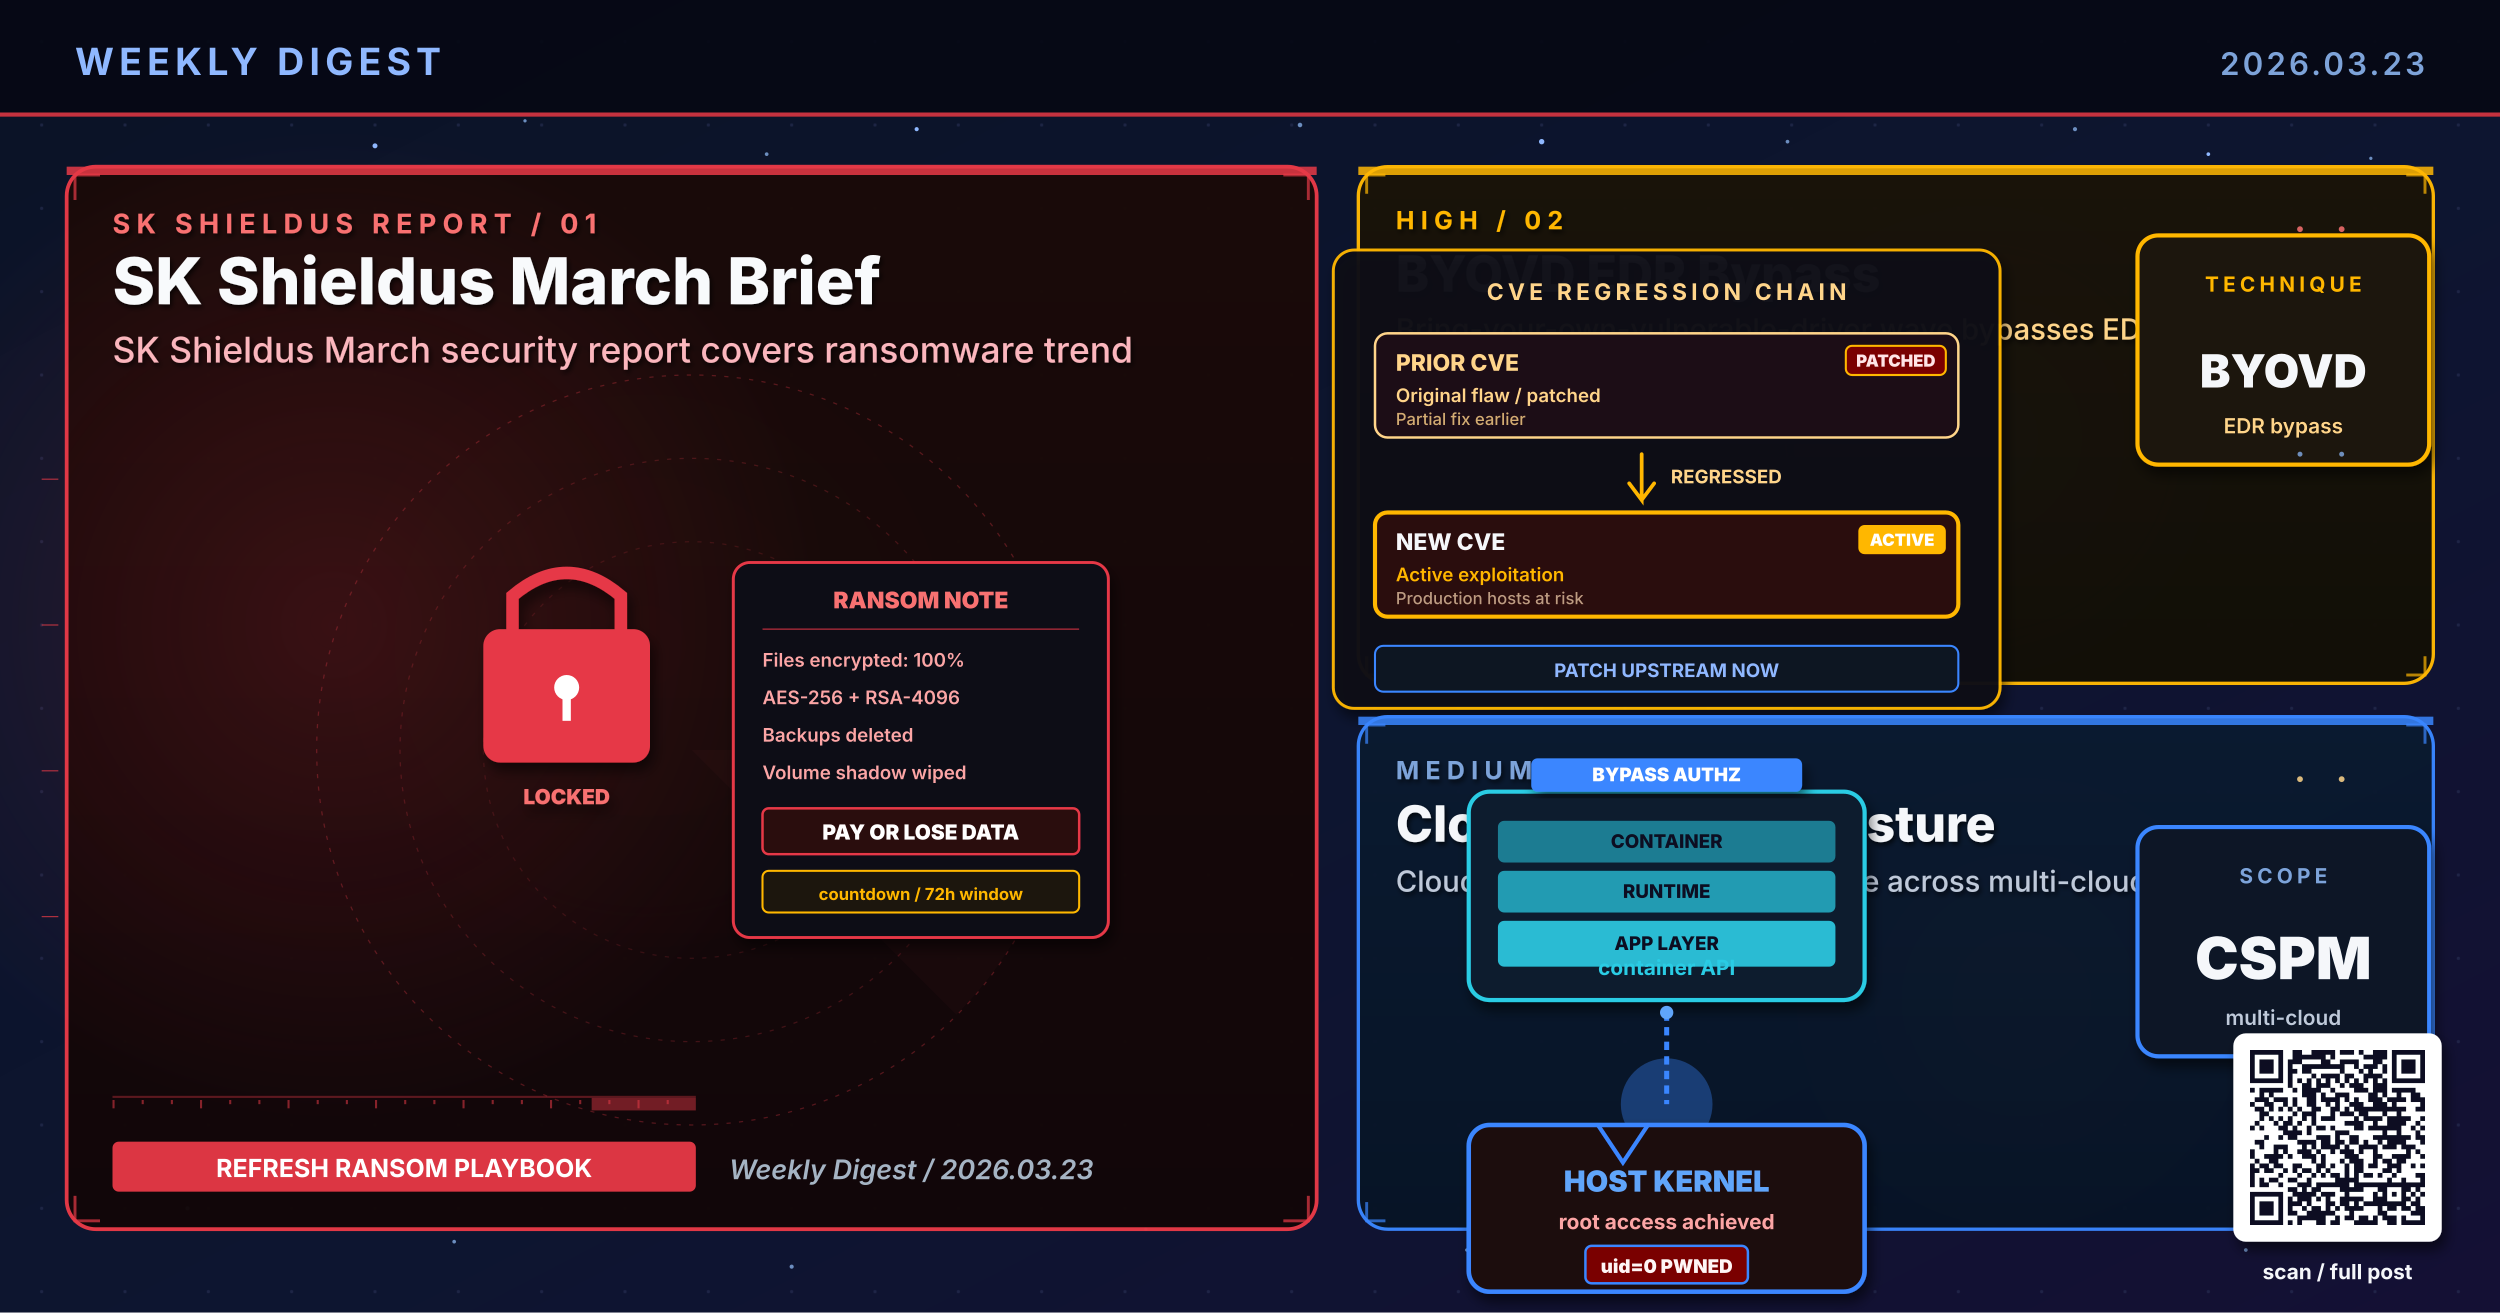
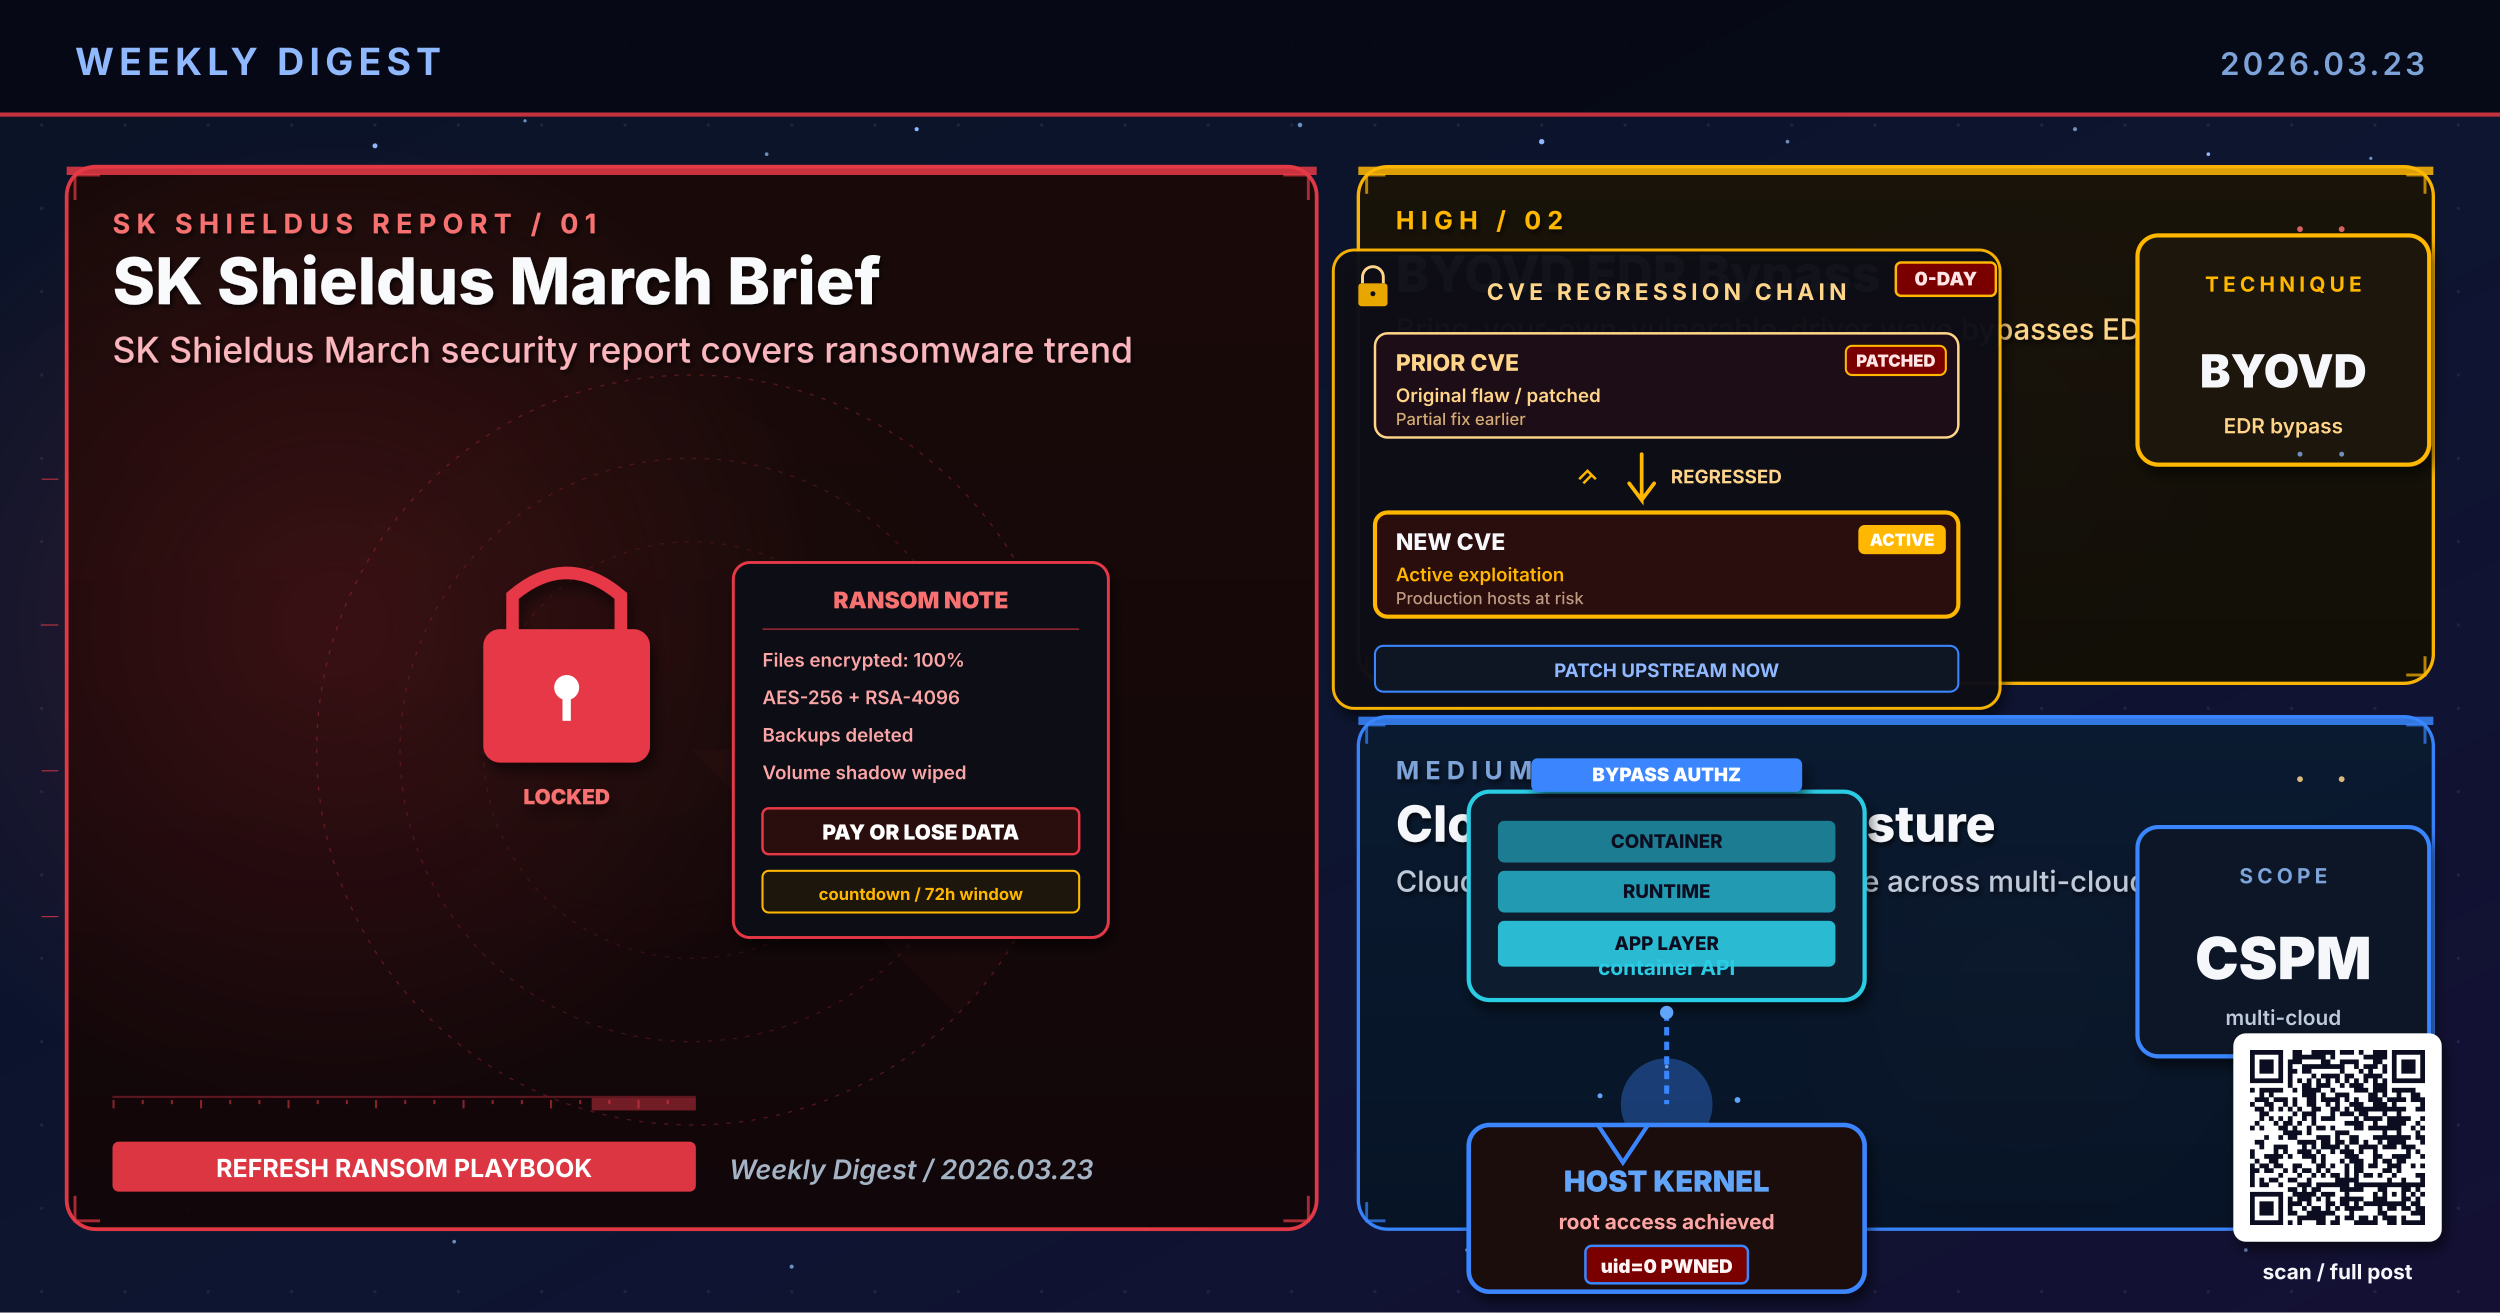
<svg xmlns="http://www.w3.org/2000/svg" viewBox="0 0 1200 630" width="1200" height="630" role="img" aria-label="Weekly digest cover 2026.03.23: SK Shieldus March Brief, BYOVD EDR Bypass, Cloud Workload Posture">
  <defs>
    <linearGradient id="bgSpread" x1="0%" y1="0%" x2="100%" y2="100%">
      <stop offset="0%" stop-color="#0B1326" />
      <stop offset="55%" stop-color="#0D1530" />
      <stop offset="100%" stop-color="#141034" />
    </linearGradient>
    <linearGradient id="heroPanel" x1="0%" y1="0%" x2="0%" y2="100%">
      <stop offset="0%" stop-color="#1A0A08" />
      <stop offset="100%" stop-color="#110608" />
    </linearGradient>
    <linearGradient id="heroPanelBlue" x1="0%" y1="0%" x2="0%" y2="100%">
      <stop offset="0%" stop-color="#0A1A30" />
      <stop offset="100%" stop-color="#071426" />
    </linearGradient>
    <linearGradient id="heroPanelAmber" x1="0%" y1="0%" x2="0%" y2="100%">
      <stop offset="0%" stop-color="#1A1208" />
      <stop offset="100%" stop-color="#120E06" />
    </linearGradient>
    <linearGradient id="heroPanelGreen" x1="0%" y1="0%" x2="0%" y2="100%">
      <stop offset="0%" stop-color="#08160E" />
      <stop offset="100%" stop-color="#04100A" />
    </linearGradient>
    <linearGradient id="heroPanelPurple" x1="0%" y1="0%" x2="0%" y2="100%">
      <stop offset="0%" stop-color="#110629" />
      <stop offset="100%" stop-color="#0A0418" />
    </linearGradient>
    <radialGradient id="hotRed" cx="50%" cy="50%" r="50%">
      <stop offset="0%" stop-color="#E63946" stop-opacity="0.6" />
      <stop offset="100%" stop-color="#E63946" stop-opacity="0" />
    </radialGradient>
    <radialGradient id="hotBlue" cx="50%" cy="50%" r="50%">
      <stop offset="0%" stop-color="#3A86FF" stop-opacity="0.5" />
      <stop offset="100%" stop-color="#3A86FF" stop-opacity="0" />
    </radialGradient>
    <radialGradient id="hotAmber" cx="50%" cy="50%" r="50%">
      <stop offset="0%" stop-color="#FFB703" stop-opacity="0.45" />
      <stop offset="100%" stop-color="#FFB703" stop-opacity="0" />
    </radialGradient>
    <radialGradient id="hotGreen" cx="50%" cy="50%" r="50%">
      <stop offset="0%" stop-color="#4ADE80" stop-opacity="0.45" />
      <stop offset="100%" stop-color="#4ADE80" stop-opacity="0" />
    </radialGradient>
    <radialGradient id="hotPurple" cx="50%" cy="50%" r="50%">
      <stop offset="0%" stop-color="#A78BFA" stop-opacity="0.45" />
      <stop offset="100%" stop-color="#A78BFA" stop-opacity="0" />
    </radialGradient>
    <pattern id="envGrid" x="0" y="0" width="40" height="40" patternUnits="userSpaceOnUse">
      <circle cx="20" cy="20" r="0.8" fill="#2A3256" opacity="0.55" />
    </pattern>
    <filter id="softShadow" x="-10%" y="-10%" width="130%" height="130%">
      <feGaussianBlur in="SourceAlpha" stdDeviation="3" />
      <feOffset dx="2" dy="4" />
      <feComponentTransfer>
        <feFuncA type="linear" slope="0.55" />
      </feComponentTransfer>
      <feMerge>
        <feMergeNode />
        <feMergeNode in="SourceGraphic" />
      </feMerge>
    </filter>
    <filter id="textShadow" x="-10%" y="-10%" width="130%" height="130%">
      <feGaussianBlur in="SourceAlpha" stdDeviation="1.2" />
      <feOffset dx="1" dy="1.5" />
      <feComponentTransfer>
        <feFuncA type="linear" slope="0.7" />
      </feComponentTransfer>
      <feMerge>
        <feMergeNode />
        <feMergeNode in="SourceGraphic" />
      </feMerge>
    </filter>
  </defs>
  <rect width="1200" height="630" fill="url(#bgSpread)" />
  <rect width="1200" height="630" fill="url(#envGrid)" />
  <circle cx="310" cy="310" r="160" fill="url(#hotRed)">
    <animate attributeName="opacity" values="0.6;1;0.6" dur="5.8s" repeatCount="indefinite" />
  </circle>
  <circle cx="950" cy="210" r="120" fill="url(#hotBlue)">
    <animate attributeName="opacity" values="0.45;0.85;0.45" dur="6.4s" repeatCount="indefinite" />
  </circle>
  <circle cx="970" cy="480" r="110" fill="url(#hotAmber)">
    <animate attributeName="opacity" values="0.4;0.75;0.4" dur="7.1s" repeatCount="indefinite" />
  </circle>
  <g fill="#8FB8FF">
    <circle cx="180" cy="70" r="1.2">
      <animate attributeName="opacity" values="0.2;1;0.2" dur="3.4s" repeatCount="indefinite" />
    </circle>
    <circle cx="440" cy="62" r="1">
      <animate attributeName="opacity" values="0.2;0.9;0.2" dur="4.2s" repeatCount="indefinite" />
    </circle>
    <circle cx="740" cy="68" r="1.3">
      <animate attributeName="opacity" values="0.25;1;0.25" dur="3.9s" repeatCount="indefinite" />
    </circle>
    <circle cx="1060" cy="74" r="0.9">
      <animate attributeName="opacity" values="0.2;0.85;0.2" dur="5.1s" repeatCount="indefinite" />
    </circle>
    <circle cx="90" cy="580" r="1">
      <animate attributeName="opacity" values="0.15;0.8;0.15" dur="4.7s" repeatCount="indefinite" />
    </circle>
    <circle cx="550" cy="590" r="0.8">
      <animate attributeName="opacity" values="0.2;0.75;0.2" dur="3.6s" begin="0.5s" repeatCount="indefinite" />
    </circle>
  </g>
  <g fill="#7DA3D9" opacity="0.85">
    <circle cx="252" cy="58" r="0.8">
      <animate attributeName="opacity" values="0.15;0.7;0.15" dur="4.3s" repeatCount="indefinite" />
    </circle>
    <circle cx="368" cy="74" r="0.9">
      <animate attributeName="opacity" values="0.2;0.85;0.2" dur="3.8s" begin="0.4s" repeatCount="indefinite" />
    </circle>
    <circle cx="624" cy="60" r="1.1">
      <animate attributeName="opacity" values="0.25;0.95;0.25" dur="4.5s" repeatCount="indefinite" />
    </circle>
    <circle cx="858" cy="68" r="0.9">
      <animate attributeName="opacity" values="0.2;0.8;0.2" dur="3.6s" begin="0.6s" repeatCount="indefinite" />
    </circle>
    <circle cx="996" cy="62" r="1.0">
      <animate attributeName="opacity" values="0.2;0.9;0.2" dur="4.0s" begin="0.2s" repeatCount="indefinite" />
    </circle>
    <circle cx="1138" cy="76" r="0.8">
      <animate attributeName="opacity" values="0.15;0.7;0.15" dur="5.2s" begin="0.5s" repeatCount="indefinite" />
    </circle>
    <circle cx="218" cy="596" r="0.9">
      <animate attributeName="opacity" values="0.18;0.75;0.18" dur="4.6s" begin="0.3s" repeatCount="indefinite" />
    </circle>
    <circle cx="380" cy="608" r="1.0">
      <animate attributeName="opacity" values="0.2;0.85;0.2" dur="3.9s" begin="0.7s" repeatCount="indefinite" />
    </circle>
    <circle cx="704" cy="600" r="0.8">
      <animate attributeName="opacity" values="0.18;0.7;0.18" dur="4.2s" begin="0.4s" repeatCount="indefinite" />
    </circle>
    <circle cx="892" cy="608" r="1.1">
      <animate attributeName="opacity" values="0.22;0.9;0.22" dur="4.7s" begin="0.6s" repeatCount="indefinite" />
    </circle>
    <circle cx="1078" cy="600" r="0.9">
      <animate attributeName="opacity" values="0.2;0.85;0.2" dur="3.6s" begin="0.8s" repeatCount="indefinite" />
    </circle>
  </g>
  <rect x="0" y="0" width="1200" height="56" fill="#050813" opacity="0.92" />
  <text x="36" y="36" font-family="Inter, Helvetica, Arial, sans-serif" font-size="18" font-weight="700" fill="#8FB8FF" letter-spacing="2.5">WEEKLY DIGEST</text>
  <text x="1164" y="36" font-family="Inter, Helvetica, Arial, sans-serif" font-size="15" font-weight="600" fill="#7DA3D9" letter-spacing="1.5" text-anchor="end">2026.03.23</text>
  <rect x="0" y="54" width="1200" height="2" fill="#E63946" opacity="0.85">
    <animate attributeName="opacity" values="0.4;1;0.4" dur="4.8s" repeatCount="indefinite" />
  </rect>
  <rect x="32" y="80" width="600" height="510" rx="14" ry="14" fill="url(#heroPanel)" stroke="#E63946" stroke-width="1.8" opacity="0.98" />
  <circle cx="160" cy="300" r="240" fill="url(#hotRed)" opacity="0.28" />
  <rect x="32" y="80" width="600" height="4" fill="#E63946" opacity="0.85">
    <animate attributeName="opacity" values="0.5;1;0.5" dur="3.4s" repeatCount="indefinite" />
  </rect>
  <g filter="url(#textShadow)">
    <text x="54" y="112" font-family="Inter, Helvetica, Arial, sans-serif" font-size="13" font-weight="700" fill="#F87171" letter-spacing="3">SK SHIELDUS REPORT  /  01</text>
    <text x="54" y="146" font-family="Inter, Helvetica, Arial, sans-serif" font-size="31" font-weight="800" fill="#F8FAFC">SK Shieldus March Brief</text>
    <text x="54" y="174" font-family="Inter, Helvetica, Arial, sans-serif" font-size="17" font-weight="500" fill="#FBB6BD">SK Shieldus March security report covers ransomware trend</text>
  </g>
  <g transform="translate(332,360)" opacity="0.32">
    <circle r="180" fill="none" stroke="#E63946" stroke-width="0.6" stroke-dasharray="2 4" />
    <circle r="140" fill="none" stroke="#E63946" stroke-width="0.6" stroke-dasharray="2 4" opacity="0.7" />
    <circle r="100" fill="none" stroke="#E63946" stroke-width="0.6" stroke-dasharray="2 4" opacity="0.5" />
    <g>
      <path d="M0 0 L180 0 A180 180 0 0 1 127 127 Z" fill="#E63946" opacity="0.10" />
      <animateTransform attributeName="transform" type="rotate" from="0" to="360" dur="14s" repeatCount="indefinite" />
    </g>
  </g>
  <g stroke="#E63946" stroke-width="1.4" fill="none" opacity="0.7">
    <path d="M36 96 L36 84 L48 84" />
    <path d="M616 84 L628 84 L628 96" />
    <path d="M36 574 L36 586 L48 586" />
    <path d="M616 586 L628 586 L628 574" />
  </g>
  <g>
    <rect x="54" y="526" width="280" height="1" fill="#E63946" opacity="0.35" />
    <rect x="54" y="528" width="1" height="4" fill="#E63946" opacity="0.55" />
    <rect x="68" y="528" width="1" height="2" fill="#E63946" opacity="0.55" />
    <rect x="82" y="528" width="1" height="2" fill="#E63946" opacity="0.55" />
    <rect x="96" y="528" width="1" height="4" fill="#E63946" opacity="0.55" />
    <rect x="110" y="528" width="1" height="2" fill="#E63946" opacity="0.55" />
    <rect x="124" y="528" width="1" height="2" fill="#E63946" opacity="0.55" />
    <rect x="138" y="528" width="1" height="4" fill="#E63946" opacity="0.55" />
    <rect x="152" y="528" width="1" height="2" fill="#E63946" opacity="0.55" />
    <rect x="166" y="528" width="1" height="2" fill="#E63946" opacity="0.55" />
    <rect x="180" y="528" width="1" height="4" fill="#E63946" opacity="0.55" />
    <rect x="194" y="528" width="1" height="2" fill="#E63946" opacity="0.55" />
    <rect x="208" y="528" width="1" height="2" fill="#E63946" opacity="0.55" />
    <rect x="222" y="528" width="1" height="4" fill="#E63946" opacity="0.55" />
    <rect x="236" y="528" width="1" height="2" fill="#E63946" opacity="0.55" />
    <rect x="250" y="528" width="1" height="2" fill="#E63946" opacity="0.55" />
    <rect x="264" y="528" width="1" height="4" fill="#E63946" opacity="0.55" />
    <rect x="278" y="528" width="1" height="2" fill="#E63946" opacity="0.55" />
    <rect x="292" y="528" width="1" height="2" fill="#E63946" opacity="0.55" />
    <rect x="306" y="528" width="1" height="4" fill="#E63946" opacity="0.55" />
    <rect x="320" y="528" width="1" height="2" fill="#E63946" opacity="0.55" />
    <rect x="284" y="527" width="50" height="6" fill="#E63946" opacity="0.45">
      <animate attributeName="x" values="54;284;54" dur="6.4s" repeatCount="indefinite" />
      <animate attributeName="opacity" values="0.2;0.7;0.2" dur="6.4s" repeatCount="indefinite" />
    </rect>
  </g>
  <g transform="translate(332,360)">
    <g transform="translate(-100,-90)" filter="url(#softShadow)">
      <rect x="0" y="32" width="80" height="64" rx="8" fill="#E63946" />
      <path d="M14 32 L14 16 Q40 -6 66 16 L66 32" stroke="#E63946" stroke-width="6" fill="none" stroke-linecap="round" />
      <circle cx="40" cy="60" r="6" fill="#FFFFFF" />
      <rect x="38" y="62" width="4" height="14" fill="#FFFFFF" />
      <text x="40" y="116" text-anchor="middle" font-family="Inter, monospace" font-size="10" font-weight="900" fill="#F87171">LOCKED</text>
    </g>
    <g transform="translate(20,-90)" filter="url(#softShadow)">
      <rect x="0" y="0" width="180" height="180" rx="8" fill="#0A0C16" stroke="#E63946" stroke-width="1.4" />
      <text x="90" y="22" text-anchor="middle" font-family="Inter, monospace" font-size="11" font-weight="900" fill="#F87171">RANSOM NOTE</text>
      <line x1="14" y1="32" x2="166" y2="32" stroke="#E63946" stroke-width="0.8" opacity="0.6" />
      <g font-family="Inter, monospace" font-size="9" font-weight="600" fill="#FCA5A5">
        <text x="14" y="50">Files encrypted: 100%</text>
        <text x="14" y="68">AES-256 + RSA-4096</text>
        <text x="14" y="86">Backups deleted</text>
        <text x="14" y="104">Volume shadow wiped</text>
      </g>
      <rect x="14" y="118" width="152" height="22" rx="3" fill="#2A0808" stroke="#E63946" stroke-width="1.2">
        <animate attributeName="stroke-opacity" values="0.6;1;0.6" dur="1.6s" repeatCount="indefinite" />
      </rect>
      <text x="90" y="133" text-anchor="middle" font-family="Inter, monospace" font-size="10" font-weight="900" fill="#FFFFFF">PAY OR LOSE DATA</text>
      <g transform="translate(14,148)" font-family="Inter, monospace" font-size="8" font-weight="700" fill="#FFB703">
        <rect x="0" y="0" width="152" height="20" rx="3" fill="#1A1208" stroke="#FFB703" stroke-width="1" />
        <text x="76" y="14" text-anchor="middle">countdown  /  72h window</text>
      </g>
    </g>
  </g>
  <g transform="translate(54,548)">
    <rect x="0" y="0" width="280" height="24" rx="3" fill="#E63946" opacity="0.95" />
    <text x="140" y="17" text-anchor="middle" font-family="Inter, Helvetica, Arial, sans-serif" font-size="12" font-weight="700" fill="#FFFFFF">REFRESH RANSOM PLAYBOOK</text>
  </g>
  <text x="350" y="566" font-family="Inter, Helvetica, Arial, sans-serif" font-size="13" font-weight="600" fill="#A5B4C4" font-style="italic">Weekly Digest  /  2026.03.23</text>
  <rect x="652" y="80" width="516" height="248" rx="14" ry="14" fill="url(#heroPanelAmber)" stroke="#FFB703" stroke-width="1.6" opacity="0.97" />
  <rect x="652" y="80" width="516" height="4" fill="#FFB703" opacity="0.85">
    <animate attributeName="opacity" values="0.5;1;0.5" dur="4.2s" repeatCount="indefinite" />
  </rect>
  <g filter="url(#textShadow)">
    <text x="670" y="110" font-family="Inter, Helvetica, Arial, sans-serif" font-size="12" font-weight="700" fill="#FFB703" letter-spacing="3">HIGH  /  02</text>
    <text x="670" y="140" font-family="Inter, Helvetica, Arial, sans-serif" font-size="24" font-weight="800" fill="#F5F7FA">BYOVD EDR Bypass</text>
    <text x="670" y="163" font-family="Inter, Helvetica, Arial, sans-serif" font-size="14" font-weight="500" fill="#FFD58A">Bring-your-own-vulnerable-driver wave bypasses EDR</text>
  </g>
  <g stroke="#FFB703" stroke-width="1.4" fill="none" opacity="0.7">
    <path d="M656 93 L656 84 L665 84" />
    <path d="M1155 84 L1164 84 L1164 93" />
    <path d="M656 315 L656 324 L665 324" />
    <path d="M1155 324 L1164 324 L1164 315" />
  </g>
  <g transform="translate(800,230)" filter="url(#softShadow)">
    <rect x="-160" y="-110" width="320" height="220" rx="10" fill="#0A0C16" stroke="#FFB703" stroke-width="1.4" opacity="0.95" />
+     <g transform="translate(-148,-100)">
+       <rect x="0" y="6" width="14" height="11" rx="1.5" fill="#FFB703" opacity="0.9" />
+       <path d="M2 6 L2 3 A5 5 0 0 1 12 3 L12 6" stroke="#FFD58A" stroke-width="1.4" fill="none" />
+       <circle cx="7" cy="11" r="1.2" fill="#0A0C16" />
+     </g>
+     <g transform="translate(110,-104)">
+       <rect x="0" y="0" width="48" height="16" rx="2.5" fill="#7A0000" stroke="#FFB703" stroke-width="1.2">
+         <animate attributeName="opacity" values="0.7;1;0.7" dur="1.4s" repeatCount="indefinite" />
+       </rect>
+       <text x="24" y="11" text-anchor="middle" font-family="Inter, monospace" font-size="9" font-weight="900" fill="#FFE4E6">0-DAY</text>
+     </g>
    <text x="0" y="-86" text-anchor="middle" font-family="Inter, Helvetica, Arial, sans-serif" font-size="11" font-weight="700" fill="#FFD58A" letter-spacing="2">CVE REGRESSION CHAIN</text>
    <g transform="translate(-140,-70)">
      <rect x="0" y="0" width="280" height="50" rx="6" fill="#1E0A14" stroke="#FFD58A" stroke-width="1.2" />
      <text x="10" y="18" font-family="Inter, monospace" font-size="11" font-weight="800" fill="#FFD58A">PRIOR CVE</text>
      <text x="10" y="33" font-family="Inter, monospace" font-size="9" font-weight="600" fill="#FFD58A">Original flaw  /  patched</text>
      <text x="10" y="44" font-family="Inter, monospace" font-size="8" font-weight="500" fill="#FFD58A" opacity="0.8">Partial fix earlier</text>
      <rect x="226" y="6" width="48" height="14" rx="3" fill="#7A0000" stroke="#FFB703" stroke-width="1">
        <animate attributeName="opacity" values="0.7;1;0.7" dur="1.6s" repeatCount="indefinite" />
      </rect>
      <text x="250" y="16" text-anchor="middle" font-family="Inter, monospace" font-size="8" font-weight="900" fill="#FFE4E6">PATCHED</text>
    </g>
    <g transform="translate(-12,-12)">
      <path d="M0 0 L0 22 L-6 14 M0 22 L6 14" stroke="#FFB703" stroke-width="1.8" fill="none" stroke-linecap="round" />
      <text x="14" y="14" font-family="Inter, monospace" font-size="9" font-weight="700" fill="#FFD58A">REGRESSED</text>
+       <g transform="translate(-30,8)" stroke="#FFB703" stroke-width="1.2" fill="none">
+         <path d="M0 4 L4 0 L8 4 M2 6 L6 2">
+           <animate attributeName="stroke-opacity" values="0.4;1;0.4" dur="1.6s" repeatCount="indefinite" />
+         </path>
+       </g>
    </g>
    <g transform="translate(-140,16)">
      <rect x="0" y="0" width="280" height="50" rx="6" fill="#2A0808" stroke="#FFB703" stroke-width="2">
        <animate attributeName="stroke-opacity" values="0.6;1;0.6" dur="1.8s" repeatCount="indefinite" />
      </rect>
      <text x="10" y="18" font-family="Inter, monospace" font-size="11" font-weight="800" fill="#F5F7FA">NEW CVE</text>
      <text x="10" y="33" font-family="Inter, monospace" font-size="9" font-weight="600" fill="#FFB703">Active exploitation</text>
      <text x="10" y="44" font-family="Inter, monospace" font-size="8" font-weight="500" fill="#E0C0A0" opacity="0.8">Production hosts at risk</text>
      <rect x="232" y="6" width="42" height="14" rx="3" fill="#FFB703">
        <animate attributeName="opacity" values="0.8;1;0.8" dur="1.2s" repeatCount="indefinite" />
      </rect>
      <text x="253" y="16" text-anchor="middle" font-family="Inter, monospace" font-size="8" font-weight="900" fill="#FFFFFF">ACTIVE</text>
    </g>
    <g transform="translate(-140,80)">
      <rect x="0" y="0" width="280" height="22" rx="4" fill="#0E1220" stroke="#3A86FF" stroke-width="1" />
      <text x="140" y="15" text-anchor="middle" font-family="Inter, monospace" font-size="9" font-weight="700" fill="#8FB8FF">PATCH UPSTREAM NOW</text>
    </g>
  </g>
  <g transform="translate(1094,168)" filter="url(#softShadow)">
    <rect x="-68" y="-55" width="140" height="110" rx="10" fill="#1A1208" stroke="#FFB703" stroke-width="2" />
    <text x="2" y="-28" text-anchor="middle" font-family="Inter, Helvetica, Arial, sans-serif" font-size="10" font-weight="700" letter-spacing="2" fill="#FFB703">TECHNIQUE</text>
    <text x="2" y="18" text-anchor="middle" font-family="Inter, Helvetica, Arial, sans-serif" font-size="22" font-weight="900" fill="#F5F7FA">BYOVD</text>
    <text x="2" y="40" text-anchor="middle" font-family="Inter, Helvetica, Arial, sans-serif" font-size="10" font-weight="600" fill="#FFD58A">EDR bypass</text>
  </g>
  <rect x="652" y="344" width="516" height="246" rx="14" ry="14" fill="url(#heroPanelBlue)" stroke="#3A86FF" stroke-width="1.6" opacity="0.97" />
  <rect x="652" y="344" width="516" height="4" fill="#3A86FF" opacity="0.85">
    <animate attributeName="opacity" values="0.5;1;0.5" dur="4.8s" repeatCount="indefinite" />
  </rect>
  <g filter="url(#textShadow)">
    <text x="670" y="374" font-family="Inter, Helvetica, Arial, sans-serif" font-size="12" font-weight="700" fill="#7DA3D9" letter-spacing="3">MEDIUM  /  03</text>
    <text x="670" y="404" font-family="Inter, Helvetica, Arial, sans-serif" font-size="24" font-weight="800" fill="#F5F7FA">Cloud Workload Posture</text>
    <text x="670" y="428" font-family="Inter, Helvetica, Arial, sans-serif" font-size="14" font-weight="500" fill="#BFC9D9">Cloud workload protection posture across multi-cloud</text>
  </g>
  <g stroke="#3A86FF" stroke-width="1.4" fill="none" opacity="0.7">
    <path d="M656 357 L656 348 L665 348" />
    <path d="M1155 348 L1164 348 L1164 357" />
    <path d="M656 577 L656 586 L665 586" />
    <path d="M1155 586 L1164 586 L1164 577" />
  </g>
  <g transform="translate(800,490)">
    <g filter="url(#softShadow)">
      <rect x="-95" y="-110" width="190" height="100" rx="10" fill="#0A1B2E" stroke="#2CCCE4" stroke-width="2" />
      <g transform="translate(-81,-96)" font-family="Inter, monospace" font-size="9" font-weight="800" fill="#0A1020">
        <rect x="0" y="48" width="162" height="22" rx="3" fill="#2CCCE4" opacity="0.9" />
        <rect x="0" y="24" width="162" height="20" rx="3" fill="#2CCCE4" opacity="0.72" />
        <rect x="0" y="0" width="162" height="20" rx="3" fill="#2CCCE4" opacity="0.55" />
        <text x="81" y="62" text-anchor="middle">APP LAYER</text>
        <text x="81" y="37" text-anchor="middle">RUNTIME</text>
        <text x="81" y="13" text-anchor="middle">CONTAINER</text>
      </g>
      <text x="0" y="-22" text-anchor="middle" font-family="Inter, monospace" font-size="10" font-weight="700" fill="#2CCCE4">container API</text>
    </g>
    <g transform="translate(-65,-126)" filter="url(#softShadow)">
      <rect x="0" y="0" width="130" height="16" rx="3" fill="#3A86FF">
        <animate attributeName="opacity" values="0.85;1;0.85" dur="1.5s" repeatCount="indefinite" />
      </rect>
      <text x="65" y="11" text-anchor="middle" font-family="Inter, monospace" font-size="9" font-weight="900" fill="#FFFFFF">BYPASS AUTHZ</text>
    </g>
    <g transform="translate(0,-4)">
      <path d="M0 0 L0 44" stroke="#3A86FF" stroke-width="2.4" stroke-dasharray="4 3" fill="none">
        <animate attributeName="stroke-dashoffset" values="0;-14" dur="1.2s" repeatCount="indefinite" />
      </path>
      <g fill="#60A5FA">
        <circle r="3.2">
          <animateMotion path="M0 -4 L0 46" dur="2.2s" repeatCount="indefinite" />
        </circle>
        <circle r="2.4" opacity="0.7">
          <animateMotion path="M0 -4 L0 46" dur="2.2s" begin="0.7s" repeatCount="indefinite" />
        </circle>
      </g>
    </g>
    <circle cx="0" cy="40" r="22" fill="#3A86FF" opacity="0.35">
      <animate attributeName="r" values="16;28;16" dur="2s" repeatCount="indefinite" />
      <animate attributeName="opacity" values="0.6;0.2;0.6" dur="2s" repeatCount="indefinite" />
    </circle>
+     <g fill="#60A5FA">
+       <circle cx="-32" cy="36" r="1.2">
+         <animate attributeName="opacity" values="0;1;0" dur="1.4s" repeatCount="indefinite" />
+       </circle>
+       <circle cx="34" cy="38" r="1.4">
+         <animate attributeName="opacity" values="0;1;0" dur="1.6s" begin="0.2s" repeatCount="indefinite" />
+       </circle>
+       <circle cx="-22" cy="50" r="1">
+         <animate attributeName="opacity" values="0;1;0" dur="1.8s" begin="0.4s" repeatCount="indefinite" />
+       </circle>
+       <circle cx="26" cy="52" r="1.1">
+         <animate attributeName="opacity" values="0;1;0" dur="1.5s" begin="0.7s" repeatCount="indefinite" />
+       </circle>
+       <circle cx="0" cy="22" r="0.9">
+         <animate attributeName="opacity" values="0;1;0" dur="1.3s" begin="0.5s" repeatCount="indefinite" />
+       </circle>
+     </g>
    <g transform="translate(-95,50)" filter="url(#softShadow)">
      <rect x="0" y="0" width="190" height="80" rx="10" fill="#1E0A0A" stroke="#3A86FF" stroke-width="2.2" />
      <path d="M62 0 L74 18 L86 0" stroke="#3A86FF" stroke-width="2" fill="none" stroke-linecap="round">
        <animate attributeName="opacity" values="0.5;1;0.5" dur="1.4s" repeatCount="indefinite" />
      </path>
      <text x="95" y="32" text-anchor="middle" font-family="Inter, monospace" font-size="14" font-weight="900" fill="#60A5FA">HOST KERNEL</text>
      <text x="95" y="50" text-anchor="middle" font-family="Inter, monospace" font-size="10" font-weight="700" fill="#FCA5A5">root access achieved</text>
      <g transform="translate(56,58)" font-family="Inter, monospace" font-size="9" font-weight="900" fill="#FFF5F5">
        <rect x="0" y="0" width="78" height="18" rx="3" fill="#7A0000" stroke="#3A86FF" stroke-width="1.2" />
        <text x="39" y="13" text-anchor="middle">uid=0  PWNED</text>
      </g>
    </g>
  </g>
  <g transform="translate(1094,452)" filter="url(#softShadow)">
    <rect x="-68" y="-55" width="140" height="110" rx="10" fill="#071426" stroke="#3A86FF" stroke-width="2" />
    <text x="2" y="-28" text-anchor="middle" font-family="Inter, Helvetica, Arial, sans-serif" font-size="10" font-weight="700" letter-spacing="2" fill="#7DA3D9">SCOPE</text>
    <text x="2" y="18" text-anchor="middle" font-family="Inter, Helvetica, Arial, sans-serif" font-size="28" font-weight="900" fill="#F5F7FA">CSPM</text>
    <text x="2" y="40" text-anchor="middle" font-family="Inter, Helvetica, Arial, sans-serif" font-size="10" font-weight="600" fill="#BFC9D9">multi-cloud</text>
  </g>
  <g opacity="0.85">
    <g fill="#F87171">
      <circle cx="1104" cy="110" r="1.4">
        <animate attributeName="opacity" values="0.2;1;0.2" dur="1.8s" repeatCount="indefinite" />
      </circle>
      <circle cx="1124" cy="110" r="1.4">
        <animate attributeName="opacity" values="0.2;1;0.2" dur="1.4s" begin="0.3s" repeatCount="indefinite" />
      </circle>
    </g>
    <g fill="#7DA3D9">
      <circle cx="1104" cy="218" r="1.2">
        <animate attributeName="opacity" values="0.2;1;0.2" dur="2s" repeatCount="indefinite" />
      </circle>
      <circle cx="1124" cy="218" r="1.2">
        <animate attributeName="opacity" values="0.2;1;0.2" dur="1.6s" begin="0.4s" repeatCount="indefinite" />
      </circle>
    </g>
    <g fill="#FFD58A">
      <circle cx="1104" cy="374" r="1.4">
        <animate attributeName="opacity" values="0.2;1;0.2" dur="1.8s" repeatCount="indefinite" />
      </circle>
      <circle cx="1124" cy="374" r="1.4">
        <animate attributeName="opacity" values="0.2;1;0.2" dur="1.6s" begin="0.3s" repeatCount="indefinite" />
      </circle>
    </g>
    <g stroke="#E63946" stroke-width="0.5" fill="none">
      <path d="M20 230 L28 230">
        <animate attributeName="stroke-opacity" values="0;0.7;0" dur="2s" repeatCount="indefinite" />
      </path>
      <path d="M20 300 L28 300">
        <animate attributeName="stroke-opacity" values="0;0.7;0" dur="2.3s" begin="0.3s" repeatCount="indefinite" />
      </path>
      <path d="M20 370 L28 370">
        <animate attributeName="stroke-opacity" values="0;0.7;0" dur="1.9s" begin="0.6s" repeatCount="indefinite" />
      </path>
      <path d="M20 440 L28 440">
        <animate attributeName="stroke-opacity" values="0;0.7;0" dur="2.1s" begin="0.9s" repeatCount="indefinite" />
      </path>
    </g>
  </g>
  <g transform="translate(1080,504)" filter="url(#softShadow)">
    <rect x="-8" y="-8" width="100" height="100" rx="6" fill="#FFFFFF" />
    <path fill="#0A1020" d="M0.0 0.0h15.892v2.27h-15.892z M20.432 0.0h4.541v2.27h-4.541z M29.514 0.0h11.351v2.27h-11.351z M43.135 0.0h6.811v2.27h-6.811z M52.216 0.0h2.27v2.27h-2.27z M59.027 0.0h6.811v2.27h-6.811z M68.108 0.0h15.892v2.27h-15.892z M0.0 2.27h2.27v2.27h-2.27z M13.622 2.27h2.27v2.27h-2.27z M20.432 2.27h15.892v2.27h-15.892z M38.595 2.27h2.27v2.27h-2.27z M54.486 2.27h11.351v2.27h-11.351z M68.108 2.27h2.27v2.27h-2.27z M81.73 2.27h2.27v2.27h-2.27z M0.0 4.541h2.27v2.27h-2.27z M4.541 4.541h6.811v2.27h-6.811z M13.622 4.541h2.27v2.27h-2.27z M18.162 4.541h6.811v2.27h-6.811z M34.054 4.541h4.541v2.27h-4.541z M43.135 4.541h9.081v2.27h-9.081z M59.027 4.541h4.541v2.27h-4.541z M68.108 4.541h2.27v2.27h-2.27z M72.649 4.541h6.811v2.27h-6.811z M81.73 4.541h2.27v2.27h-2.27z M0.0 6.811h2.27v2.27h-2.27z M4.541 6.811h6.811v2.27h-6.811z M13.622 6.811h2.27v2.27h-2.27z M18.162 6.811h2.27v2.27h-2.27z M24.973 6.811h20.432v2.27h-20.432z M49.946 6.811h2.27v2.27h-2.27z M54.486 6.811h6.811v2.27h-6.811z M63.568 6.811h2.27v2.27h-2.27z M68.108 6.811h2.27v2.27h-2.27z M72.649 6.811h6.811v2.27h-6.811z M81.73 6.811h2.27v2.27h-2.27z M0.0 9.081h2.27v2.27h-2.27z M4.541 9.081h6.811v2.27h-6.811z M13.622 9.081h2.27v2.27h-2.27z M18.162 9.081h4.541v2.27h-4.541z M24.973 9.081h4.541v2.27h-4.541z M43.135 9.081h2.27v2.27h-2.27z M52.216 9.081h2.27v2.27h-2.27z M56.757 9.081h2.27v2.27h-2.27z M63.568 9.081h2.27v2.27h-2.27z M68.108 9.081h2.27v2.27h-2.27z M72.649 9.081h6.811v2.27h-6.811z M81.73 9.081h2.27v2.27h-2.27z M0.0 11.351h2.27v2.27h-2.27z M13.622 11.351h2.27v2.27h-2.27z M18.162 11.351h2.27v2.27h-2.27z M29.514 11.351h2.27v2.27h-2.27z M34.054 11.351h9.081v2.27h-9.081z M45.405 11.351h4.541v2.27h-4.541z M54.486 11.351h9.081v2.27h-9.081z M68.108 11.351h2.27v2.27h-2.27z M81.73 11.351h2.27v2.27h-2.27z M0.0 13.622h15.892v2.27h-15.892z M18.162 13.622h2.27v2.27h-2.27z M22.703 13.622h2.27v2.27h-2.27z M27.243 13.622h2.27v2.27h-2.27z M31.784 13.622h2.27v2.27h-2.27z M36.324 13.622h2.27v2.27h-2.27z M40.865 13.622h2.27v2.27h-2.27z M45.405 13.622h2.27v2.27h-2.27z M49.946 13.622h2.27v2.27h-2.27z M54.486 13.622h2.27v2.27h-2.27z M59.027 13.622h2.27v2.27h-2.27z M63.568 13.622h2.27v2.27h-2.27z M68.108 13.622h15.892v2.27h-15.892z M18.162 15.892h2.27v2.27h-2.27z M24.973 15.892h4.541v2.27h-4.541z M31.784 15.892h6.811v2.27h-6.811z M43.135 15.892h2.27v2.27h-2.27z M47.676 15.892h6.811v2.27h-6.811z M59.027 15.892h6.811v2.27h-6.811z M0.0 18.162h2.27v2.27h-2.27z M4.541 18.162h11.351v2.27h-11.351z M20.432 18.162h2.27v2.27h-2.27z M24.973 18.162h9.081v2.27h-9.081z M38.595 18.162h2.27v2.27h-2.27z M49.946 18.162h6.811v2.27h-6.811z M59.027 18.162h6.811v2.27h-6.811z M68.108 18.162h11.351v2.27h-11.351z M4.541 20.432h2.27v2.27h-2.27z M9.081 20.432h2.27v2.27h-2.27z M24.973 20.432h6.811v2.27h-6.811z M34.054 20.432h2.27v2.27h-2.27z M40.865 20.432h6.811v2.27h-6.811z M56.757 20.432h4.541v2.27h-4.541z M63.568 20.432h2.27v2.27h-2.27z M70.378 20.432h2.27v2.27h-2.27z M77.189 20.432h4.541v2.27h-4.541z M2.27 22.703h6.811v2.27h-6.811z M11.351 22.703h6.811v2.27h-6.811z M20.432 22.703h2.27v2.27h-2.27z M27.243 22.703h4.541v2.27h-4.541z M34.054 22.703h9.081v2.27h-9.081z M45.405 22.703h2.27v2.27h-2.27z M49.946 22.703h2.27v2.27h-2.27z M56.757 22.703h6.811v2.27h-6.811z M65.838 22.703h9.081v2.27h-9.081z M77.189 22.703h6.811v2.27h-6.811z M0.0 24.973h2.27v2.27h-2.27z M6.811 24.973h4.541v2.27h-4.541z M15.892 24.973h2.27v2.27h-2.27z M20.432 24.973h2.27v2.27h-2.27z M27.243 24.973h4.541v2.27h-4.541z M36.324 24.973h2.27v2.27h-2.27z M40.865 24.973h2.27v2.27h-2.27z M47.676 24.973h6.811v2.27h-6.811z M59.027 24.973h6.811v2.27h-6.811z M68.108 24.973h2.27v2.27h-2.27z M81.73 24.973h2.27v2.27h-2.27z M2.27 27.243h4.541v2.27h-4.541z M9.081 27.243h2.27v2.27h-2.27z M13.622 27.243h2.27v2.27h-2.27z M18.162 27.243h2.27v2.27h-2.27z M22.703 27.243h2.27v2.27h-2.27z M29.514 27.243h4.541v2.27h-4.541z M38.595 27.243h4.541v2.27h-4.541z M45.405 27.243h2.27v2.27h-2.27z M49.946 27.243h24.973v2.27h-24.973z M79.459 27.243h4.541v2.27h-4.541z M4.541 29.514h4.541v2.27h-4.541z M20.432 29.514h2.27v2.27h-2.27z M24.973 29.514h6.811v2.27h-6.811z M38.595 29.514h2.27v2.27h-2.27z M43.135 29.514h6.811v2.27h-6.811z M52.216 29.514h4.541v2.27h-4.541z M63.568 29.514h2.27v2.27h-2.27z M70.378 29.514h2.27v2.27h-2.27z M4.541 31.784h2.27v2.27h-2.27z M9.081 31.784h2.27v2.27h-2.27z M13.622 31.784h2.27v2.27h-2.27z M18.162 31.784h2.27v2.27h-2.27z M24.973 31.784h2.27v2.27h-2.27z M29.514 31.784h2.27v2.27h-2.27z M34.054 31.784h6.811v2.27h-6.811z M49.946 31.784h2.27v2.27h-2.27z M54.486 31.784h9.081v2.27h-9.081z M65.838 31.784h11.351v2.27h-11.351z M81.73 31.784h2.27v2.27h-2.27z M2.27 34.054h2.27v2.27h-2.27z M11.351 34.054h2.27v2.27h-2.27z M15.892 34.054h4.541v2.27h-4.541z M22.703 34.054h2.27v2.27h-2.27z M29.514 34.054h2.27v2.27h-2.27z M45.405 34.054h9.081v2.27h-9.081z M59.027 34.054h2.27v2.27h-2.27z M65.838 34.054h9.081v2.27h-9.081z M79.459 34.054h2.27v2.27h-2.27z M0.0 36.324h2.27v2.27h-2.27z M4.541 36.324h2.27v2.27h-2.27z M13.622 36.324h4.541v2.27h-4.541z M20.432 36.324h2.27v2.27h-2.27z M27.243 36.324h2.27v2.27h-2.27z M31.784 36.324h4.541v2.27h-4.541z M38.595 36.324h2.27v2.27h-2.27z M49.946 36.324h4.541v2.27h-4.541z M56.757 36.324h15.892v2.27h-15.892z M77.189 36.324h2.27v2.27h-2.27z M81.73 36.324h2.27v2.27h-2.27z M15.892 38.595h9.081v2.27h-9.081z M27.243 38.595h2.27v2.27h-2.27z M40.865 38.595h6.811v2.27h-6.811z M63.568 38.595h2.27v2.27h-2.27z M70.378 38.595h2.27v2.27h-2.27z M79.459 38.595h2.27v2.27h-2.27z M6.811 40.865h2.27v2.27h-2.27z M13.622 40.865h2.27v2.27h-2.27z M18.162 40.865h4.541v2.27h-4.541z M31.784 40.865h6.811v2.27h-6.811z M40.865 40.865h2.27v2.27h-2.27z M47.676 40.865h4.541v2.27h-4.541z M59.027 40.865h18.162v2.27h-18.162z M79.459 40.865h4.541v2.27h-4.541z M2.27 43.135h4.541v2.27h-4.541z M22.703 43.135h9.081v2.27h-9.081z M34.054 43.135h4.541v2.27h-4.541z M40.865 43.135h4.541v2.27h-4.541z M47.676 43.135h4.541v2.27h-4.541z M54.486 43.135h2.27v2.27h-2.27z M61.297 43.135h2.27v2.27h-2.27z M65.838 43.135h9.081v2.27h-9.081z M81.73 43.135h2.27v2.27h-2.27z M4.541 45.405h2.27v2.27h-2.27z M11.351 45.405h6.811v2.27h-6.811z M24.973 45.405h2.27v2.27h-2.27z M29.514 45.405h2.27v2.27h-2.27z M34.054 45.405h9.081v2.27h-9.081z M45.405 45.405h2.27v2.27h-2.27z M52.216 45.405h9.081v2.27h-9.081z M63.568 45.405h6.811v2.27h-6.811z M72.649 45.405h6.811v2.27h-6.811z M0.0 47.676h2.27v2.27h-2.27z M11.351 47.676h2.27v2.27h-2.27z M15.892 47.676h2.27v2.27h-2.27z M22.703 47.676h6.811v2.27h-6.811z M31.784 47.676h2.27v2.27h-2.27z M38.595 47.676h2.27v2.27h-2.27z M43.135 47.676h6.811v2.27h-6.811z M52.216 47.676h2.27v2.27h-2.27z M59.027 47.676h2.27v2.27h-2.27z M74.919 47.676h2.27v2.27h-2.27z M79.459 47.676h2.27v2.27h-2.27z M0.0 49.946h2.27v2.27h-2.27z M6.811 49.946h9.081v2.27h-9.081z M18.162 49.946h2.27v2.27h-2.27z M24.973 49.946h6.811v2.27h-6.811z M34.054 49.946h2.27v2.27h-2.27z M45.405 49.946h6.811v2.27h-6.811z M59.027 49.946h4.541v2.27h-4.541z M68.108 49.946h9.081v2.27h-9.081z M81.73 49.946h2.27v2.27h-2.27z M2.27 52.216h2.27v2.27h-2.27z M9.081 52.216h4.541v2.27h-4.541z M29.514 52.216h2.27v2.27h-2.27z M34.054 52.216h2.27v2.27h-2.27z M43.135 52.216h2.27v2.27h-2.27z M47.676 52.216h6.811v2.27h-6.811z M59.027 52.216h2.27v2.27h-2.27z M63.568 52.216h4.541v2.27h-4.541z M70.378 52.216h4.541v2.27h-4.541z M0.0 54.486h2.27v2.27h-2.27z M4.541 54.486h4.541v2.27h-4.541z M11.351 54.486h4.541v2.27h-4.541z M20.432 54.486h4.541v2.27h-4.541z M31.784 54.486h4.541v2.27h-4.541z M38.595 54.486h2.27v2.27h-2.27z M45.405 54.486h2.27v2.27h-2.27z M49.946 54.486h4.541v2.27h-4.541z M56.757 54.486h4.541v2.27h-4.541z M65.838 54.486h6.811v2.27h-6.811z M77.189 54.486h2.27v2.27h-2.27z M81.73 54.486h2.27v2.27h-2.27z M0.0 56.757h4.541v2.27h-4.541z M6.811 56.757h4.541v2.27h-4.541z M15.892 56.757h2.27v2.27h-2.27z M20.432 56.757h2.27v2.27h-2.27z M24.973 56.757h4.541v2.27h-4.541z M31.784 56.757h2.27v2.27h-2.27z M36.324 56.757h2.27v2.27h-2.27z M45.405 56.757h2.27v2.27h-2.27z M49.946 56.757h4.541v2.27h-4.541z M63.568 56.757h4.541v2.27h-4.541z M70.378 56.757h2.27v2.27h-2.27z M0.0 59.027h2.27v2.27h-2.27z M13.622 59.027h2.27v2.27h-2.27z M22.703 59.027h2.27v2.27h-2.27z M29.514 59.027h2.27v2.27h-2.27z M34.054 59.027h2.27v2.27h-2.27z M38.595 59.027h4.541v2.27h-4.541z M45.405 59.027h2.27v2.27h-2.27z M49.946 59.027h2.27v2.27h-2.27z M54.486 59.027h4.541v2.27h-4.541z M61.297 59.027h2.27v2.27h-2.27z M68.108 59.027h2.27v2.27h-2.27z M79.459 59.027h4.541v2.27h-4.541z M0.0 61.297h2.27v2.27h-2.27z M4.541 61.297h2.27v2.27h-2.27z M9.081 61.297h4.541v2.27h-4.541z M18.162 61.297h4.541v2.27h-4.541z M27.243 61.297h2.27v2.27h-2.27z M40.865 61.297h11.351v2.27h-11.351z M65.838 61.297h2.27v2.27h-2.27z M72.649 61.297h2.27v2.27h-2.27z M81.73 61.297h2.27v2.27h-2.27z M0.0 63.568h2.27v2.27h-2.27z M4.541 63.568h4.541v2.27h-4.541z M13.622 63.568h2.27v2.27h-2.27z M22.703 63.568h6.811v2.27h-6.811z M31.784 63.568h15.892v2.27h-15.892z M49.946 63.568h34.054v2.27h-34.054z M18.162 65.838h4.541v2.27h-4.541z M24.973 65.838h2.27v2.27h-2.27z M29.514 65.838h4.541v2.27h-4.541z M43.135 65.838h11.351v2.27h-11.351z M61.297 65.838h4.541v2.27h-4.541z M72.649 65.838h4.541v2.27h-4.541z M79.459 65.838h2.27v2.27h-2.27z M0.0 68.108h15.892v2.27h-15.892z M20.432 68.108h11.351v2.27h-11.351z M34.054 68.108h6.811v2.27h-6.811z M45.405 68.108h2.27v2.27h-2.27z M59.027 68.108h2.27v2.27h-2.27z M63.568 68.108h2.27v2.27h-2.27z M68.108 68.108h2.27v2.27h-2.27z M72.649 68.108h2.27v2.27h-2.27z M77.189 68.108h2.27v2.27h-2.27z M81.73 68.108h2.27v2.27h-2.27z M0.0 70.378h2.27v2.27h-2.27z M13.622 70.378h2.27v2.27h-2.27z M18.162 70.378h2.27v2.27h-2.27z M22.703 70.378h6.811v2.27h-6.811z M31.784 70.378h2.27v2.27h-2.27z M36.324 70.378h2.27v2.27h-2.27z M43.135 70.378h11.351v2.27h-11.351z M59.027 70.378h6.811v2.27h-6.811z M72.649 70.378h4.541v2.27h-4.541z M79.459 70.378h2.27v2.27h-2.27z M0.0 72.649h2.27v2.27h-2.27z M4.541 72.649h6.811v2.27h-6.811z M13.622 72.649h2.27v2.27h-2.27z M18.162 72.649h6.811v2.27h-6.811z M27.243 72.649h2.27v2.27h-2.27z M36.324 72.649h4.541v2.27h-4.541z M43.135 72.649h4.541v2.27h-4.541z M49.946 72.649h2.27v2.27h-2.27z M54.486 72.649h20.432v2.27h-20.432z M77.189 72.649h4.541v2.27h-4.541z M0.0 74.919h2.27v2.27h-2.27z M4.541 74.919h6.811v2.27h-6.811z M13.622 74.919h2.27v2.27h-2.27z M18.162 74.919h2.27v2.27h-2.27z M24.973 74.919h2.27v2.27h-2.27z M29.514 74.919h4.541v2.27h-4.541z M36.324 74.919h2.27v2.27h-2.27z M40.865 74.919h2.27v2.27h-2.27z M45.405 74.919h9.081v2.27h-9.081z M61.297 74.919h2.27v2.27h-2.27z M65.838 74.919h4.541v2.27h-4.541z M72.649 74.919h4.541v2.27h-4.541z M79.459 74.919h4.541v2.27h-4.541z M0.0 77.189h2.27v2.27h-2.27z M4.541 77.189h6.811v2.27h-6.811z M13.622 77.189h2.27v2.27h-2.27z M18.162 77.189h4.541v2.27h-4.541z M27.243 77.189h13.622v2.27h-13.622z M47.676 77.189h2.27v2.27h-2.27z M61.297 77.189h4.541v2.27h-4.541z M77.189 77.189h6.811v2.27h-6.811z M0.0 79.459h2.27v2.27h-2.27z M13.622 79.459h2.27v2.27h-2.27z M22.703 79.459h13.622v2.27h-13.622z M40.865 79.459h2.27v2.27h-2.27z M45.405 79.459h4.541v2.27h-4.541z M52.216 79.459h4.541v2.27h-4.541z M59.027 79.459h2.27v2.27h-2.27z M63.568 79.459h6.811v2.27h-6.811z M72.649 79.459h2.27v2.27h-2.27z M81.73 79.459h2.27v2.27h-2.27z M0.0 81.73h15.892v2.27h-15.892z M18.162 81.73h2.27v2.27h-2.27z M22.703 81.73h2.27v2.27h-2.27z M31.784 81.73h4.541v2.27h-4.541z M38.595 81.73h4.541v2.27h-4.541z M49.946 81.73h11.351v2.27h-11.351z M65.838 81.73h4.541v2.27h-4.541z M72.649 81.73h11.351v2.27h-11.351z" />
  </g>
  <text x="1122" y="614" font-family="Inter, Helvetica, Arial, sans-serif" font-size="10" font-weight="700" fill="#F5F7FA" text-anchor="middle">scan / full post</text>
</svg>
